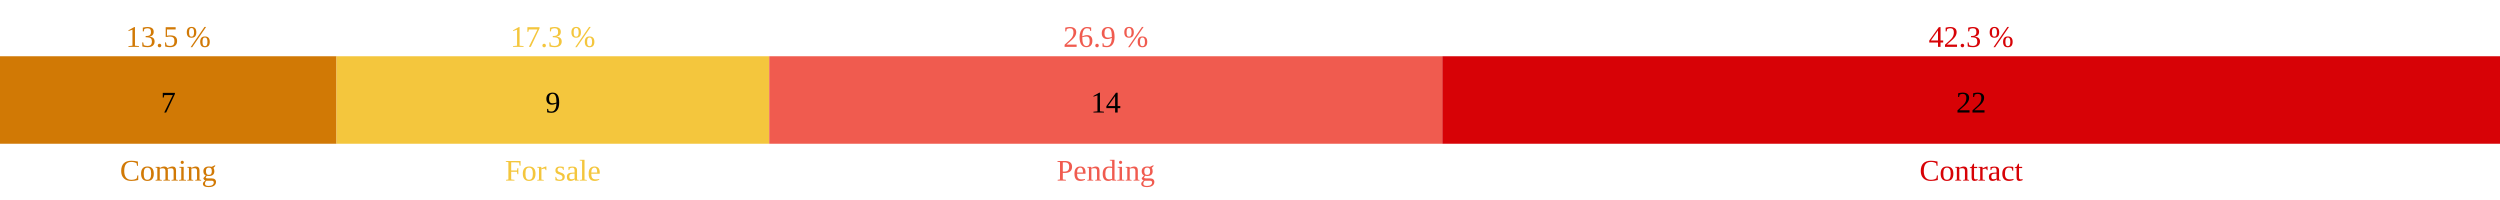
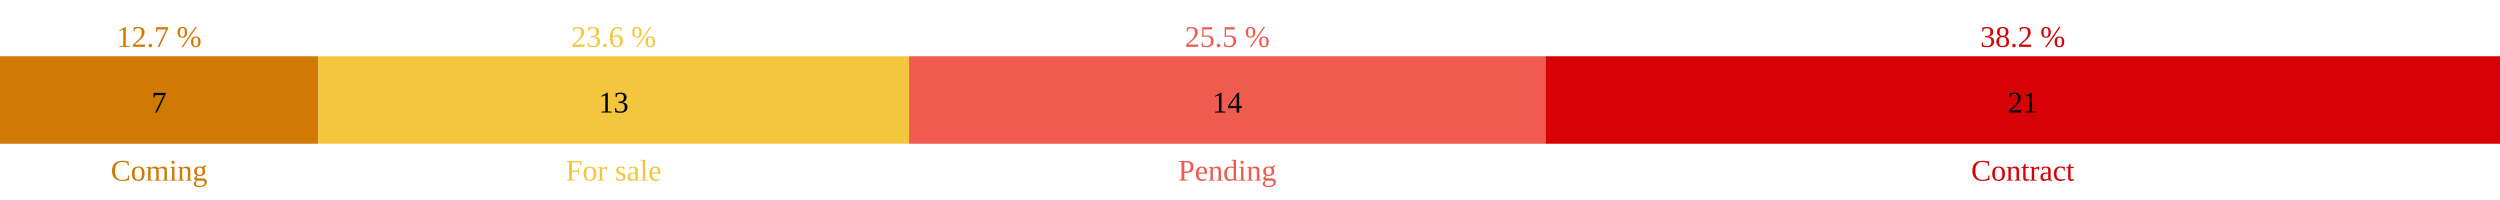
<svg xmlns="http://www.w3.org/2000/svg" width="1000" height="80">
-   <rect class="rect-stacked" x="0" y="22.5" height="35" width="134.615" style="fill: #d17905;" />
-   <rect class="rect-stacked" x="134.615" y="22.5" height="35" width="173.077" style="fill: #f4c63d;" />
-   <rect class="rect-stacked" x="307.692" y="22.5" height="35" width="269.231" style="fill: #f05b4f;" />
-   <rect class="rect-stacked" x="576.923" y="22.5" height="35" width="423.077" style="fill: #d70206;" />
-   <text class="text-value" text-anchor="middle" x="67.308" y="45">7</text>
-   <text class="text-value" text-anchor="middle" x="221.154" y="45">9</text>
-   <text class="text-value" text-anchor="middle" x="442.308" y="45">14</text>
-   <text class="text-value" text-anchor="middle" x="788.462" y="45">22</text>
-   <text class="text-percent" text-anchor="middle" x="67.308" y="18.75" style="fill: #d17905;">13.5 %</text>
-   <text class="text-percent" text-anchor="middle" x="221.154" y="18.75" style="fill: #f4c63d;">17.3 %</text>
-   <text class="text-percent" text-anchor="middle" x="442.308" y="18.75" style="fill: #f05b4f;">26.9 %</text>
-   <text class="text-percent" text-anchor="middle" x="788.462" y="18.75" style="fill: #d70206;">42.3 %</text>
-   <text class="text-label" text-anchor="middle" x="67.308" y="72.25" style="fill: #d17905;">Coming</text>
-   <text class="text-label" text-anchor="middle" x="221.154" y="72.25" style="fill: #f4c63d;">For sale</text>
-   <text class="text-label" text-anchor="middle" x="442.308" y="72.25" style="fill: #f05b4f;">Pending</text>
-   <text class="text-label" text-anchor="middle" x="788.462" y="72.25" style="fill: #d70206;">Contract</text>
+   <rect class="rect-stacked" x="0" y="22.5" height="35" width="127.273" style="fill: #d17905;" />
+   <rect class="rect-stacked" x="127.273" y="22.5" height="35" width="236.364" style="fill: #f4c63d;" />
+   <rect class="rect-stacked" x="363.636" y="22.5" height="35" width="254.545" style="fill: #f05b4f;" />
+   <rect class="rect-stacked" x="618.182" y="22.5" height="35" width="381.818" style="fill: #d70206;" />
+   <text class="text-value" text-anchor="middle" x="63.636" y="45">7</text>
+   <text class="text-value" text-anchor="middle" x="245.455" y="45">13</text>
+   <text class="text-value" text-anchor="middle" x="490.909" y="45">14</text>
+   <text class="text-value" text-anchor="middle" x="809.091" y="45">21</text>
+   <text class="text-percent" text-anchor="middle" x="63.636" y="18.75" style="fill: #d17905;">12.7 %</text>
+   <text class="text-percent" text-anchor="middle" x="245.455" y="18.75" style="fill: #f4c63d;">23.6 %</text>
+   <text class="text-percent" text-anchor="middle" x="490.909" y="18.75" style="fill: #f05b4f;">25.5 %</text>
+   <text class="text-percent" text-anchor="middle" x="809.091" y="18.75" style="fill: #d70206;">38.2 %</text>
+   <text class="text-label" text-anchor="middle" x="63.636" y="72.25" style="fill: #d17905;">Coming</text>
+   <text class="text-label" text-anchor="middle" x="245.455" y="72.25" style="fill: #f4c63d;">For sale</text>
+   <text class="text-label" text-anchor="middle" x="490.909" y="72.25" style="fill: #f05b4f;">Pending</text>
+   <text class="text-label" text-anchor="middle" x="809.091" y="72.25" style="fill: #d70206;">Contract</text>
</svg>
